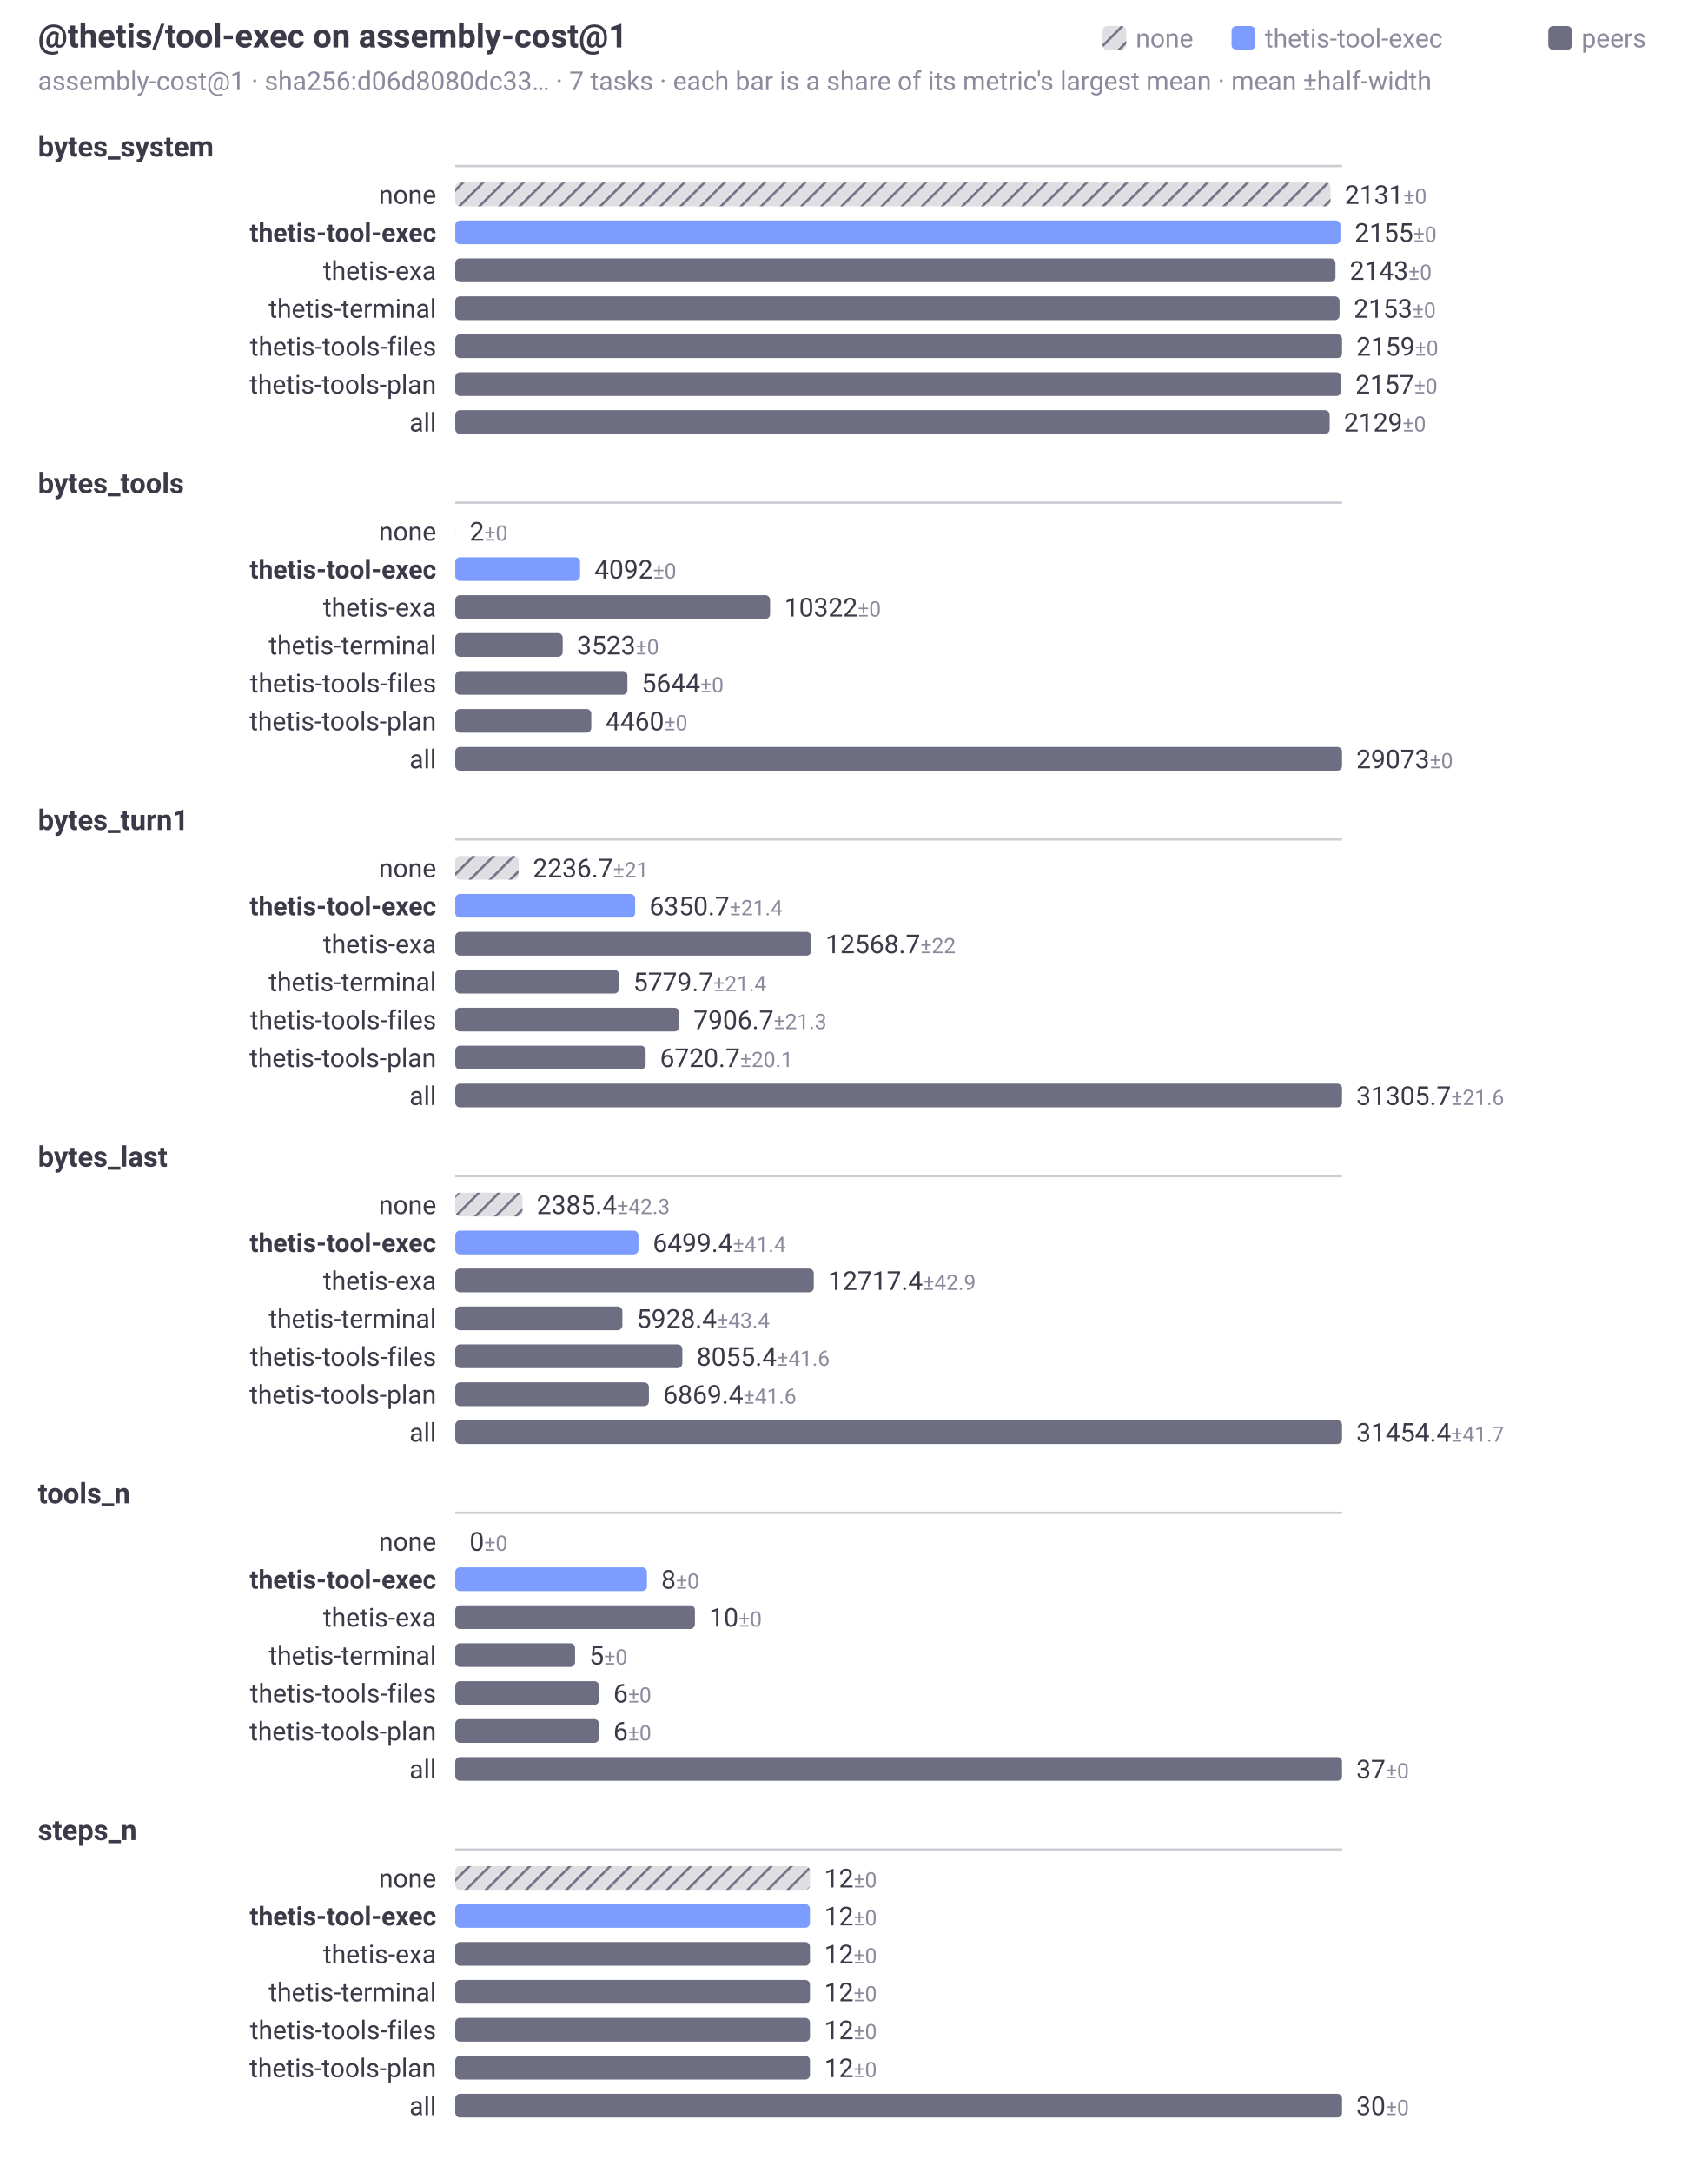
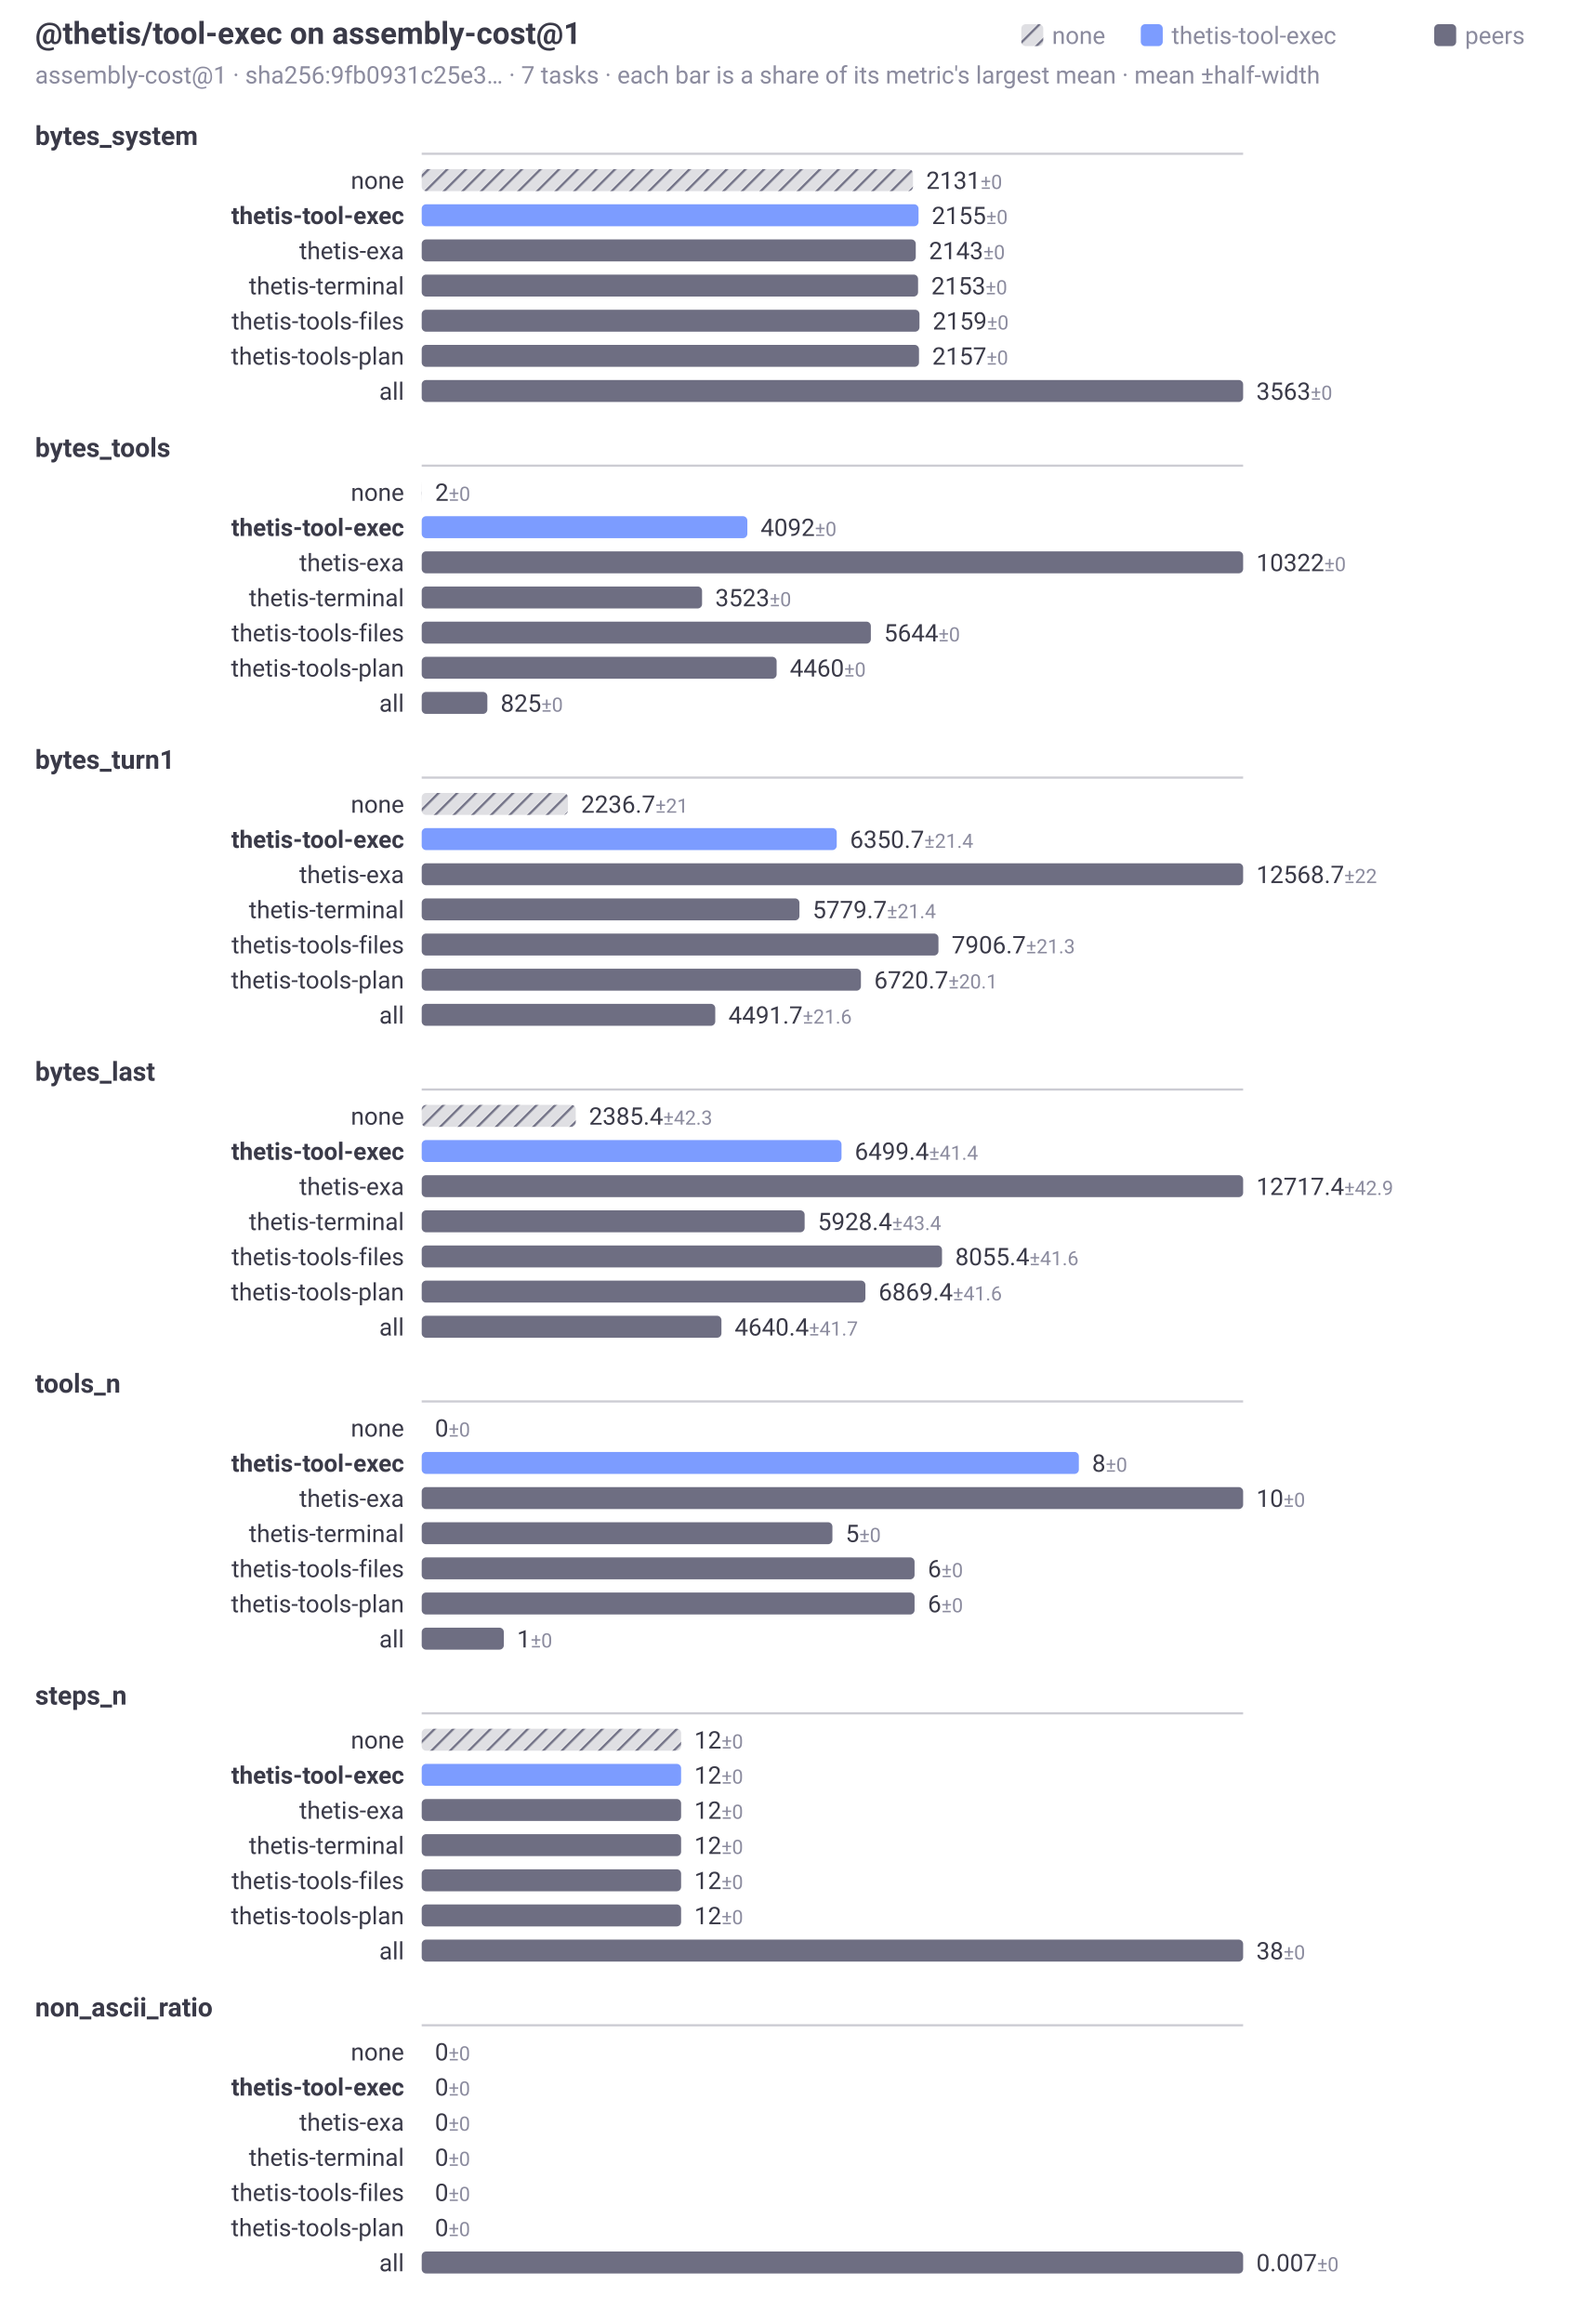
- <svg xmlns="http://www.w3.org/2000/svg" width="720" height="916" viewBox="0 0 720 916" role="img" aria-labelledby="t d" font-family="system-ui, -apple-system, Segoe UI, Roboto, sans-serif">
+ <svg xmlns="http://www.w3.org/2000/svg" width="720" height="1058" viewBox="0 0 720 1058" role="img" aria-labelledby="t d" font-family="system-ui, -apple-system, Segoe UI, Roboto, sans-serif">
  <style>.t{fill:#3a3a48}.f{fill:#8b8b9e}@media (prefers-color-scheme:dark){.t{fill:#d2d2dc}.f{fill:#9a9aae}}</style>
  <defs>
    <pattern id="hatch" width="6" height="6" patternUnits="userSpaceOnUse" patternTransform="rotate(45)">
      <rect width="6" height="6" fill="#6e6e82" fill-opacity="0.22" />
      <line x1="0" y1="0" x2="0" y2="6" stroke="#6e6e82" stroke-width="2" />
    </pattern>
  </defs>
  <text class="t" x="16" y="20" font-size="14" font-weight="600">@thetis/tool-exec on assembly-cost@1</text>
-   <text class="f" x="16" y="38" font-size="11">assembly-cost@1 · sha256:d06d8080dc33… · 7 tasks · each bar is a share of its metric's largest mean · mean ±half-width</text>
+   <text class="f" x="16" y="38" font-size="11">assembly-cost@1 · sha256:9fb0931c25e3… · 7 tasks · each bar is a share of its metric's largest mean · mean ±half-width</text>
  <rect x="653" y="11" width="10" height="10" rx="2" fill="#6e6e82" />
  <text class="f" x="667" y="20" font-size="11">peers</text>
  <rect x="519.4" y="11" width="10" height="10" rx="2" fill="#7c9cff" />
  <text class="f" x="533.4" y="20" font-size="11">thetis-tool-exec</text>
  <rect x="465" y="11" width="10" height="10" rx="2" fill="url(#hatch)" />
  <text class="f" x="479" y="20" font-size="11">none</text>
  <text class="t" x="16" y="66" font-size="12" font-weight="600">bytes_system</text>
  <line x1="192" y1="70" x2="566" y2="70" stroke="#6e6e82" stroke-opacity="0.35" stroke-width="1" />
  <text class="t" x="184" y="86" font-size="11" text-anchor="end">none</text>
-   <rect x="192" y="77" width="369.15" height="10" rx="2" fill="url(#hatch)" />
-   <text class="t" x="567.15" y="86" font-size="11">2131<tspan class="f" font-size="9"> ±0</tspan>
+   <rect x="192" y="77" width="223.69" height="10" rx="2" fill="url(#hatch)" />
+   <text class="t" x="421.69" y="86" font-size="11">2131<tspan class="f" font-size="9"> ±0</tspan>
  </text>
  <text class="t" x="184" y="102" font-size="11" text-anchor="end" font-weight="600">thetis-tool-exec</text>
-   <rect x="192" y="93" width="373.31" height="10" rx="2" fill="#7c9cff" />
-   <text class="t" x="571.31" y="102" font-size="11">2155<tspan class="f" font-size="9"> ±0</tspan>
+   <rect x="192" y="93" width="226.21" height="10" rx="2" fill="#7c9cff" />
+   <text class="t" x="424.21" y="102" font-size="11">2155<tspan class="f" font-size="9"> ±0</tspan>
  </text>
  <text class="t" x="184" y="118" font-size="11" text-anchor="end">thetis-exa</text>
-   <rect x="192" y="109" width="371.23" height="10" rx="2" fill="#6e6e82" />
-   <text class="t" x="569.23" y="118" font-size="11">2143<tspan class="f" font-size="9"> ±0</tspan>
+   <rect x="192" y="109" width="224.95" height="10" rx="2" fill="#6e6e82" />
+   <text class="t" x="422.95" y="118" font-size="11">2143<tspan class="f" font-size="9"> ±0</tspan>
  </text>
  <text class="t" x="184" y="134" font-size="11" text-anchor="end">thetis-terminal</text>
-   <rect x="192" y="125" width="372.96" height="10" rx="2" fill="#6e6e82" />
-   <text class="t" x="570.96" y="134" font-size="11">2153<tspan class="f" font-size="9"> ±0</tspan>
+   <rect x="192" y="125" width="226" height="10" rx="2" fill="#6e6e82" />
+   <text class="t" x="424" y="134" font-size="11">2153<tspan class="f" font-size="9"> ±0</tspan>
  </text>
  <text class="t" x="184" y="150" font-size="11" text-anchor="end">thetis-tools-files</text>
-   <rect x="192" y="141" width="374" height="10" rx="2" fill="#6e6e82" />
-   <text class="t" x="572" y="150" font-size="11">2159<tspan class="f" font-size="9"> ±0</tspan>
+   <rect x="192" y="141" width="226.63" height="10" rx="2" fill="#6e6e82" />
+   <text class="t" x="424.63" y="150" font-size="11">2159<tspan class="f" font-size="9"> ±0</tspan>
  </text>
  <text class="t" x="184" y="166" font-size="11" text-anchor="end">thetis-tools-plan</text>
-   <rect x="192" y="157" width="373.65" height="10" rx="2" fill="#6e6e82" />
-   <text class="t" x="571.65" y="166" font-size="11">2157<tspan class="f" font-size="9"> ±0</tspan>
+   <rect x="192" y="157" width="226.42" height="10" rx="2" fill="#6e6e82" />
+   <text class="t" x="424.42" y="166" font-size="11">2157<tspan class="f" font-size="9"> ±0</tspan>
  </text>
  <text class="t" x="184" y="182" font-size="11" text-anchor="end">all</text>
-   <rect x="192" y="173" width="368.8" height="10" rx="2" fill="#6e6e82" />
-   <text class="t" x="566.8" y="182" font-size="11">2129<tspan class="f" font-size="9"> ±0</tspan>
+   <rect x="192" y="173" width="374" height="10" rx="2" fill="#6e6e82" />
+   <text class="t" x="572" y="182" font-size="11">3563<tspan class="f" font-size="9"> ±0</tspan>
  </text>
  <text class="t" x="16" y="208" font-size="12" font-weight="600">bytes_tools</text>
  <line x1="192" y1="212" x2="566" y2="212" stroke="#6e6e82" stroke-opacity="0.35" stroke-width="1" />
  <text class="t" x="184" y="228" font-size="11" text-anchor="end">none</text>
-   <rect x="192" y="219" width="0.03" height="10" rx="2" fill="url(#hatch)" />
-   <text class="t" x="198.03" y="228" font-size="11">2<tspan class="f" font-size="9"> ±0</tspan>
+   <rect x="192" y="219" width="0.07" height="10" rx="2" fill="url(#hatch)" />
+   <text class="t" x="198.07" y="228" font-size="11">2<tspan class="f" font-size="9"> ±0</tspan>
  </text>
  <text class="t" x="184" y="244" font-size="11" text-anchor="end" font-weight="600">thetis-tool-exec</text>
-   <rect x="192" y="235" width="52.64" height="10" rx="2" fill="#7c9cff" />
-   <text class="t" x="250.64" y="244" font-size="11">4092<tspan class="f" font-size="9"> ±0</tspan>
+   <rect x="192" y="235" width="148.27" height="10" rx="2" fill="#7c9cff" />
+   <text class="t" x="346.27" y="244" font-size="11">4092<tspan class="f" font-size="9"> ±0</tspan>
  </text>
  <text class="t" x="184" y="260" font-size="11" text-anchor="end">thetis-exa</text>
-   <rect x="192" y="251" width="132.78" height="10" rx="2" fill="#6e6e82" />
-   <text class="t" x="330.78" y="260" font-size="11">10322<tspan class="f" font-size="9"> ±0</tspan>
+   <rect x="192" y="251" width="374" height="10" rx="2" fill="#6e6e82" />
+   <text class="t" x="572" y="260" font-size="11">10322<tspan class="f" font-size="9"> ±0</tspan>
  </text>
  <text class="t" x="184" y="276" font-size="11" text-anchor="end">thetis-terminal</text>
-   <rect x="192" y="267" width="45.32" height="10" rx="2" fill="#6e6e82" />
-   <text class="t" x="243.32" y="276" font-size="11">3523<tspan class="f" font-size="9"> ±0</tspan>
+   <rect x="192" y="267" width="127.65" height="10" rx="2" fill="#6e6e82" />
+   <text class="t" x="325.65" y="276" font-size="11">3523<tspan class="f" font-size="9"> ±0</tspan>
  </text>
  <text class="t" x="184" y="292" font-size="11" text-anchor="end">thetis-tools-files</text>
-   <rect x="192" y="283" width="72.61" height="10" rx="2" fill="#6e6e82" />
-   <text class="t" x="270.61" y="292" font-size="11">5644<tspan class="f" font-size="9"> ±0</tspan>
+   <rect x="192" y="283" width="204.5" height="10" rx="2" fill="#6e6e82" />
+   <text class="t" x="402.5" y="292" font-size="11">5644<tspan class="f" font-size="9"> ±0</tspan>
  </text>
  <text class="t" x="184" y="308" font-size="11" text-anchor="end">thetis-tools-plan</text>
-   <rect x="192" y="299" width="57.37" height="10" rx="2" fill="#6e6e82" />
-   <text class="t" x="255.37" y="308" font-size="11">4460<tspan class="f" font-size="9"> ±0</tspan>
+   <rect x="192" y="299" width="161.6" height="10" rx="2" fill="#6e6e82" />
+   <text class="t" x="359.6" y="308" font-size="11">4460<tspan class="f" font-size="9"> ±0</tspan>
  </text>
  <text class="t" x="184" y="324" font-size="11" text-anchor="end">all</text>
-   <rect x="192" y="315" width="374" height="10" rx="2" fill="#6e6e82" />
-   <text class="t" x="572" y="324" font-size="11">29073<tspan class="f" font-size="9"> ±0</tspan>
+   <rect x="192" y="315" width="29.89" height="10" rx="2" fill="#6e6e82" />
+   <text class="t" x="227.89" y="324" font-size="11">825<tspan class="f" font-size="9"> ±0</tspan>
  </text>
  <text class="t" x="16" y="350" font-size="12" font-weight="600">bytes_turn1</text>
  <line x1="192" y1="354" x2="566" y2="354" stroke="#6e6e82" stroke-opacity="0.35" stroke-width="1" />
  <text class="t" x="184" y="370" font-size="11" text-anchor="end">none</text>
-   <rect x="192" y="361" width="26.72" height="10" rx="2" fill="url(#hatch)" />
-   <text class="t" x="224.72" y="370" font-size="11">2236.7<tspan class="f" font-size="9"> ±21</tspan>
+   <rect x="192" y="361" width="66.56" height="10" rx="2" fill="url(#hatch)" />
+   <text class="t" x="264.56" y="370" font-size="11">2236.7<tspan class="f" font-size="9"> ±21</tspan>
  </text>
  <text class="t" x="184" y="386" font-size="11" text-anchor="end" font-weight="600">thetis-tool-exec</text>
-   <rect x="192" y="377" width="75.87" height="10" rx="2" fill="#7c9cff" />
-   <text class="t" x="273.87" y="386" font-size="11">6350.7<tspan class="f" font-size="9"> ±21.4</tspan>
+   <rect x="192" y="377" width="188.97" height="10" rx="2" fill="#7c9cff" />
+   <text class="t" x="386.97" y="386" font-size="11">6350.7<tspan class="f" font-size="9"> ±21.4</tspan>
  </text>
  <text class="t" x="184" y="402" font-size="11" text-anchor="end">thetis-exa</text>
-   <rect x="192" y="393" width="150.15" height="10" rx="2" fill="#6e6e82" />
-   <text class="t" x="348.15" y="402" font-size="11">12568.7<tspan class="f" font-size="9"> ±22</tspan>
+   <rect x="192" y="393" width="374" height="10" rx="2" fill="#6e6e82" />
+   <text class="t" x="572" y="402" font-size="11">12568.7<tspan class="f" font-size="9"> ±22</tspan>
  </text>
  <text class="t" x="184" y="418" font-size="11" text-anchor="end">thetis-terminal</text>
-   <rect x="192" y="409" width="69.05" height="10" rx="2" fill="#6e6e82" />
-   <text class="t" x="267.05" y="418" font-size="11">5779.7<tspan class="f" font-size="9"> ±21.4</tspan>
+   <rect x="192" y="409" width="171.98" height="10" rx="2" fill="#6e6e82" />
+   <text class="t" x="369.98" y="418" font-size="11">5779.7<tspan class="f" font-size="9"> ±21.4</tspan>
  </text>
  <text class="t" x="184" y="434" font-size="11" text-anchor="end">thetis-tools-files</text>
-   <rect x="192" y="425" width="94.46" height="10" rx="2" fill="#6e6e82" />
-   <text class="t" x="292.46" y="434" font-size="11">7906.7<tspan class="f" font-size="9"> ±21.3</tspan>
+   <rect x="192" y="425" width="235.28" height="10" rx="2" fill="#6e6e82" />
+   <text class="t" x="433.28" y="434" font-size="11">7906.7<tspan class="f" font-size="9"> ±21.3</tspan>
  </text>
  <text class="t" x="184" y="450" font-size="11" text-anchor="end">thetis-tools-plan</text>
-   <rect x="192" y="441" width="80.29" height="10" rx="2" fill="#6e6e82" />
-   <text class="t" x="278.29" y="450" font-size="11">6720.7<tspan class="f" font-size="9"> ±20.1</tspan>
+   <rect x="192" y="441" width="199.98" height="10" rx="2" fill="#6e6e82" />
+   <text class="t" x="397.98" y="450" font-size="11">6720.7<tspan class="f" font-size="9"> ±20.1</tspan>
  </text>
  <text class="t" x="184" y="466" font-size="11" text-anchor="end">all</text>
-   <rect x="192" y="457" width="374" height="10" rx="2" fill="#6e6e82" />
-   <text class="t" x="572" y="466" font-size="11">31305.7<tspan class="f" font-size="9"> ±21.6</tspan>
+   <rect x="192" y="457" width="133.66" height="10" rx="2" fill="#6e6e82" />
+   <text class="t" x="331.66" y="466" font-size="11">4491.7<tspan class="f" font-size="9"> ±21.6</tspan>
  </text>
  <text class="t" x="16" y="492" font-size="12" font-weight="600">bytes_last</text>
  <line x1="192" y1="496" x2="566" y2="496" stroke="#6e6e82" stroke-opacity="0.35" stroke-width="1" />
  <text class="t" x="184" y="512" font-size="11" text-anchor="end">none</text>
-   <rect x="192" y="503" width="28.36" height="10" rx="2" fill="url(#hatch)" />
-   <text class="t" x="226.36" y="512" font-size="11">2385.4<tspan class="f" font-size="9"> ±42.3</tspan>
+   <rect x="192" y="503" width="70.15" height="10" rx="2" fill="url(#hatch)" />
+   <text class="t" x="268.15" y="512" font-size="11">2385.4<tspan class="f" font-size="9"> ±42.3</tspan>
  </text>
  <text class="t" x="184" y="528" font-size="11" text-anchor="end" font-weight="600">thetis-tool-exec</text>
-   <rect x="192" y="519" width="77.28" height="10" rx="2" fill="#7c9cff" />
-   <text class="t" x="275.28" y="528" font-size="11">6499.4<tspan class="f" font-size="9"> ±41.4</tspan>
+   <rect x="192" y="519" width="191.14" height="10" rx="2" fill="#7c9cff" />
+   <text class="t" x="389.14" y="528" font-size="11">6499.4<tspan class="f" font-size="9"> ±41.4</tspan>
  </text>
  <text class="t" x="184" y="544" font-size="11" text-anchor="end">thetis-exa</text>
-   <rect x="192" y="535" width="151.21" height="10" rx="2" fill="#6e6e82" />
-   <text class="t" x="349.21" y="544" font-size="11">12717.4<tspan class="f" font-size="9"> ±42.9</tspan>
+   <rect x="192" y="535" width="374" height="10" rx="2" fill="#6e6e82" />
+   <text class="t" x="572" y="544" font-size="11">12717.4<tspan class="f" font-size="9"> ±42.9</tspan>
  </text>
  <text class="t" x="184" y="560" font-size="11" text-anchor="end">thetis-terminal</text>
-   <rect x="192" y="551" width="70.49" height="10" rx="2" fill="#6e6e82" />
-   <text class="t" x="268.49" y="560" font-size="11">5928.4<tspan class="f" font-size="9"> ±43.4</tspan>
+   <rect x="192" y="551" width="174.35" height="10" rx="2" fill="#6e6e82" />
+   <text class="t" x="372.35" y="560" font-size="11">5928.4<tspan class="f" font-size="9"> ±43.4</tspan>
  </text>
  <text class="t" x="184" y="576" font-size="11" text-anchor="end">thetis-tools-files</text>
-   <rect x="192" y="567" width="95.78" height="10" rx="2" fill="#6e6e82" />
-   <text class="t" x="293.78" y="576" font-size="11">8055.4<tspan class="f" font-size="9"> ±41.6</tspan>
+   <rect x="192" y="567" width="236.9" height="10" rx="2" fill="#6e6e82" />
+   <text class="t" x="434.9" y="576" font-size="11">8055.4<tspan class="f" font-size="9"> ±41.6</tspan>
  </text>
  <text class="t" x="184" y="592" font-size="11" text-anchor="end">thetis-tools-plan</text>
-   <rect x="192" y="583" width="81.68" height="10" rx="2" fill="#6e6e82" />
-   <text class="t" x="279.68" y="592" font-size="11">6869.4<tspan class="f" font-size="9"> ±41.6</tspan>
+   <rect x="192" y="583" width="202.02" height="10" rx="2" fill="#6e6e82" />
+   <text class="t" x="400.02" y="592" font-size="11">6869.4<tspan class="f" font-size="9"> ±41.6</tspan>
  </text>
  <text class="t" x="184" y="608" font-size="11" text-anchor="end">all</text>
-   <rect x="192" y="599" width="374" height="10" rx="2" fill="#6e6e82" />
-   <text class="t" x="572" y="608" font-size="11">31454.4<tspan class="f" font-size="9"> ±41.7</tspan>
+   <rect x="192" y="599" width="136.47" height="10" rx="2" fill="#6e6e82" />
+   <text class="t" x="334.47" y="608" font-size="11">4640.4<tspan class="f" font-size="9"> ±41.7</tspan>
  </text>
  <text class="t" x="16" y="634" font-size="12" font-weight="600">tools_n</text>
  <line x1="192" y1="638" x2="566" y2="638" stroke="#6e6e82" stroke-opacity="0.35" stroke-width="1" />
  <text class="t" x="184" y="654" font-size="11" text-anchor="end">none</text>
  <rect x="192" y="645" width="0" height="10" rx="2" fill="url(#hatch)" />
  <text class="t" x="198" y="654" font-size="11">0<tspan class="f" font-size="9"> ±0</tspan>
  </text>
  <text class="t" x="184" y="670" font-size="11" text-anchor="end" font-weight="600">thetis-tool-exec</text>
-   <rect x="192" y="661" width="80.86" height="10" rx="2" fill="#7c9cff" />
-   <text class="t" x="278.86" y="670" font-size="11">8<tspan class="f" font-size="9"> ±0</tspan>
+   <rect x="192" y="661" width="299.2" height="10" rx="2" fill="#7c9cff" />
+   <text class="t" x="497.2" y="670" font-size="11">8<tspan class="f" font-size="9"> ±0</tspan>
  </text>
  <text class="t" x="184" y="686" font-size="11" text-anchor="end">thetis-exa</text>
-   <rect x="192" y="677" width="101.08" height="10" rx="2" fill="#6e6e82" />
-   <text class="t" x="299.08" y="686" font-size="11">10<tspan class="f" font-size="9"> ±0</tspan>
+   <rect x="192" y="677" width="374" height="10" rx="2" fill="#6e6e82" />
+   <text class="t" x="572" y="686" font-size="11">10<tspan class="f" font-size="9"> ±0</tspan>
  </text>
  <text class="t" x="184" y="702" font-size="11" text-anchor="end">thetis-terminal</text>
-   <rect x="192" y="693" width="50.54" height="10" rx="2" fill="#6e6e82" />
-   <text class="t" x="248.54" y="702" font-size="11">5<tspan class="f" font-size="9"> ±0</tspan>
+   <rect x="192" y="693" width="187" height="10" rx="2" fill="#6e6e82" />
+   <text class="t" x="385" y="702" font-size="11">5<tspan class="f" font-size="9"> ±0</tspan>
  </text>
  <text class="t" x="184" y="718" font-size="11" text-anchor="end">thetis-tools-files</text>
-   <rect x="192" y="709" width="60.65" height="10" rx="2" fill="#6e6e82" />
-   <text class="t" x="258.65" y="718" font-size="11">6<tspan class="f" font-size="9"> ±0</tspan>
+   <rect x="192" y="709" width="224.4" height="10" rx="2" fill="#6e6e82" />
+   <text class="t" x="422.4" y="718" font-size="11">6<tspan class="f" font-size="9"> ±0</tspan>
  </text>
  <text class="t" x="184" y="734" font-size="11" text-anchor="end">thetis-tools-plan</text>
-   <rect x="192" y="725" width="60.65" height="10" rx="2" fill="#6e6e82" />
-   <text class="t" x="258.65" y="734" font-size="11">6<tspan class="f" font-size="9"> ±0</tspan>
+   <rect x="192" y="725" width="224.4" height="10" rx="2" fill="#6e6e82" />
+   <text class="t" x="422.4" y="734" font-size="11">6<tspan class="f" font-size="9"> ±0</tspan>
  </text>
  <text class="t" x="184" y="750" font-size="11" text-anchor="end">all</text>
-   <rect x="192" y="741" width="374" height="10" rx="2" fill="#6e6e82" />
-   <text class="t" x="572" y="750" font-size="11">37<tspan class="f" font-size="9"> ±0</tspan>
+   <rect x="192" y="741" width="37.4" height="10" rx="2" fill="#6e6e82" />
+   <text class="t" x="235.4" y="750" font-size="11">1<tspan class="f" font-size="9"> ±0</tspan>
  </text>
  <text class="t" x="16" y="776" font-size="12" font-weight="600">steps_n</text>
  <line x1="192" y1="780" x2="566" y2="780" stroke="#6e6e82" stroke-opacity="0.35" stroke-width="1" />
  <text class="t" x="184" y="796" font-size="11" text-anchor="end">none</text>
-   <rect x="192" y="787" width="149.6" height="10" rx="2" fill="url(#hatch)" />
-   <text class="t" x="347.6" y="796" font-size="11">12<tspan class="f" font-size="9"> ±0</tspan>
+   <rect x="192" y="787" width="118.11" height="10" rx="2" fill="url(#hatch)" />
+   <text class="t" x="316.11" y="796" font-size="11">12<tspan class="f" font-size="9"> ±0</tspan>
  </text>
  <text class="t" x="184" y="812" font-size="11" text-anchor="end" font-weight="600">thetis-tool-exec</text>
-   <rect x="192" y="803" width="149.6" height="10" rx="2" fill="#7c9cff" />
-   <text class="t" x="347.6" y="812" font-size="11">12<tspan class="f" font-size="9"> ±0</tspan>
+   <rect x="192" y="803" width="118.11" height="10" rx="2" fill="#7c9cff" />
+   <text class="t" x="316.11" y="812" font-size="11">12<tspan class="f" font-size="9"> ±0</tspan>
  </text>
  <text class="t" x="184" y="828" font-size="11" text-anchor="end">thetis-exa</text>
-   <rect x="192" y="819" width="149.6" height="10" rx="2" fill="#6e6e82" />
-   <text class="t" x="347.6" y="828" font-size="11">12<tspan class="f" font-size="9"> ±0</tspan>
+   <rect x="192" y="819" width="118.11" height="10" rx="2" fill="#6e6e82" />
+   <text class="t" x="316.11" y="828" font-size="11">12<tspan class="f" font-size="9"> ±0</tspan>
  </text>
  <text class="t" x="184" y="844" font-size="11" text-anchor="end">thetis-terminal</text>
-   <rect x="192" y="835" width="149.6" height="10" rx="2" fill="#6e6e82" />
-   <text class="t" x="347.6" y="844" font-size="11">12<tspan class="f" font-size="9"> ±0</tspan>
+   <rect x="192" y="835" width="118.11" height="10" rx="2" fill="#6e6e82" />
+   <text class="t" x="316.11" y="844" font-size="11">12<tspan class="f" font-size="9"> ±0</tspan>
  </text>
  <text class="t" x="184" y="860" font-size="11" text-anchor="end">thetis-tools-files</text>
-   <rect x="192" y="851" width="149.6" height="10" rx="2" fill="#6e6e82" />
-   <text class="t" x="347.6" y="860" font-size="11">12<tspan class="f" font-size="9"> ±0</tspan>
+   <rect x="192" y="851" width="118.11" height="10" rx="2" fill="#6e6e82" />
+   <text class="t" x="316.11" y="860" font-size="11">12<tspan class="f" font-size="9"> ±0</tspan>
  </text>
  <text class="t" x="184" y="876" font-size="11" text-anchor="end">thetis-tools-plan</text>
-   <rect x="192" y="867" width="149.6" height="10" rx="2" fill="#6e6e82" />
-   <text class="t" x="347.6" y="876" font-size="11">12<tspan class="f" font-size="9"> ±0</tspan>
+   <rect x="192" y="867" width="118.11" height="10" rx="2" fill="#6e6e82" />
+   <text class="t" x="316.11" y="876" font-size="11">12<tspan class="f" font-size="9"> ±0</tspan>
  </text>
  <text class="t" x="184" y="892" font-size="11" text-anchor="end">all</text>
  <rect x="192" y="883" width="374" height="10" rx="2" fill="#6e6e82" />
-   <text class="t" x="572" y="892" font-size="11">30<tspan class="f" font-size="9"> ±0</tspan>
+   <text class="t" x="572" y="892" font-size="11">38<tspan class="f" font-size="9"> ±0</tspan>
+   </text>
+   <text class="t" x="16" y="918" font-size="12" font-weight="600">non_ascii_ratio</text>
+   <line x1="192" y1="922" x2="566" y2="922" stroke="#6e6e82" stroke-opacity="0.35" stroke-width="1" />
+   <text class="t" x="184" y="938" font-size="11" text-anchor="end">none</text>
+   <rect x="192" y="929" width="0" height="10" rx="2" fill="url(#hatch)" />
+   <text class="t" x="198" y="938" font-size="11">0<tspan class="f" font-size="9"> ±0</tspan>
+   </text>
+   <text class="t" x="184" y="954" font-size="11" text-anchor="end" font-weight="600">thetis-tool-exec</text>
+   <rect x="192" y="945" width="0" height="10" rx="2" fill="#7c9cff" />
+   <text class="t" x="198" y="954" font-size="11">0<tspan class="f" font-size="9"> ±0</tspan>
+   </text>
+   <text class="t" x="184" y="970" font-size="11" text-anchor="end">thetis-exa</text>
+   <rect x="192" y="961" width="0" height="10" rx="2" fill="#6e6e82" />
+   <text class="t" x="198" y="970" font-size="11">0<tspan class="f" font-size="9"> ±0</tspan>
+   </text>
+   <text class="t" x="184" y="986" font-size="11" text-anchor="end">thetis-terminal</text>
+   <rect x="192" y="977" width="0" height="10" rx="2" fill="#6e6e82" />
+   <text class="t" x="198" y="986" font-size="11">0<tspan class="f" font-size="9"> ±0</tspan>
+   </text>
+   <text class="t" x="184" y="1002" font-size="11" text-anchor="end">thetis-tools-files</text>
+   <rect x="192" y="993" width="0" height="10" rx="2" fill="#6e6e82" />
+   <text class="t" x="198" y="1002" font-size="11">0<tspan class="f" font-size="9"> ±0</tspan>
+   </text>
+   <text class="t" x="184" y="1018" font-size="11" text-anchor="end">thetis-tools-plan</text>
+   <rect x="192" y="1009" width="0" height="10" rx="2" fill="#6e6e82" />
+   <text class="t" x="198" y="1018" font-size="11">0<tspan class="f" font-size="9"> ±0</tspan>
+   </text>
+   <text class="t" x="184" y="1034" font-size="11" text-anchor="end">all</text>
+   <rect x="192" y="1025" width="374" height="10" rx="2" fill="#6e6e82" />
+   <text class="t" x="572" y="1034" font-size="11">0.007<tspan class="f" font-size="9"> ±0</tspan>
  </text>
</svg>
